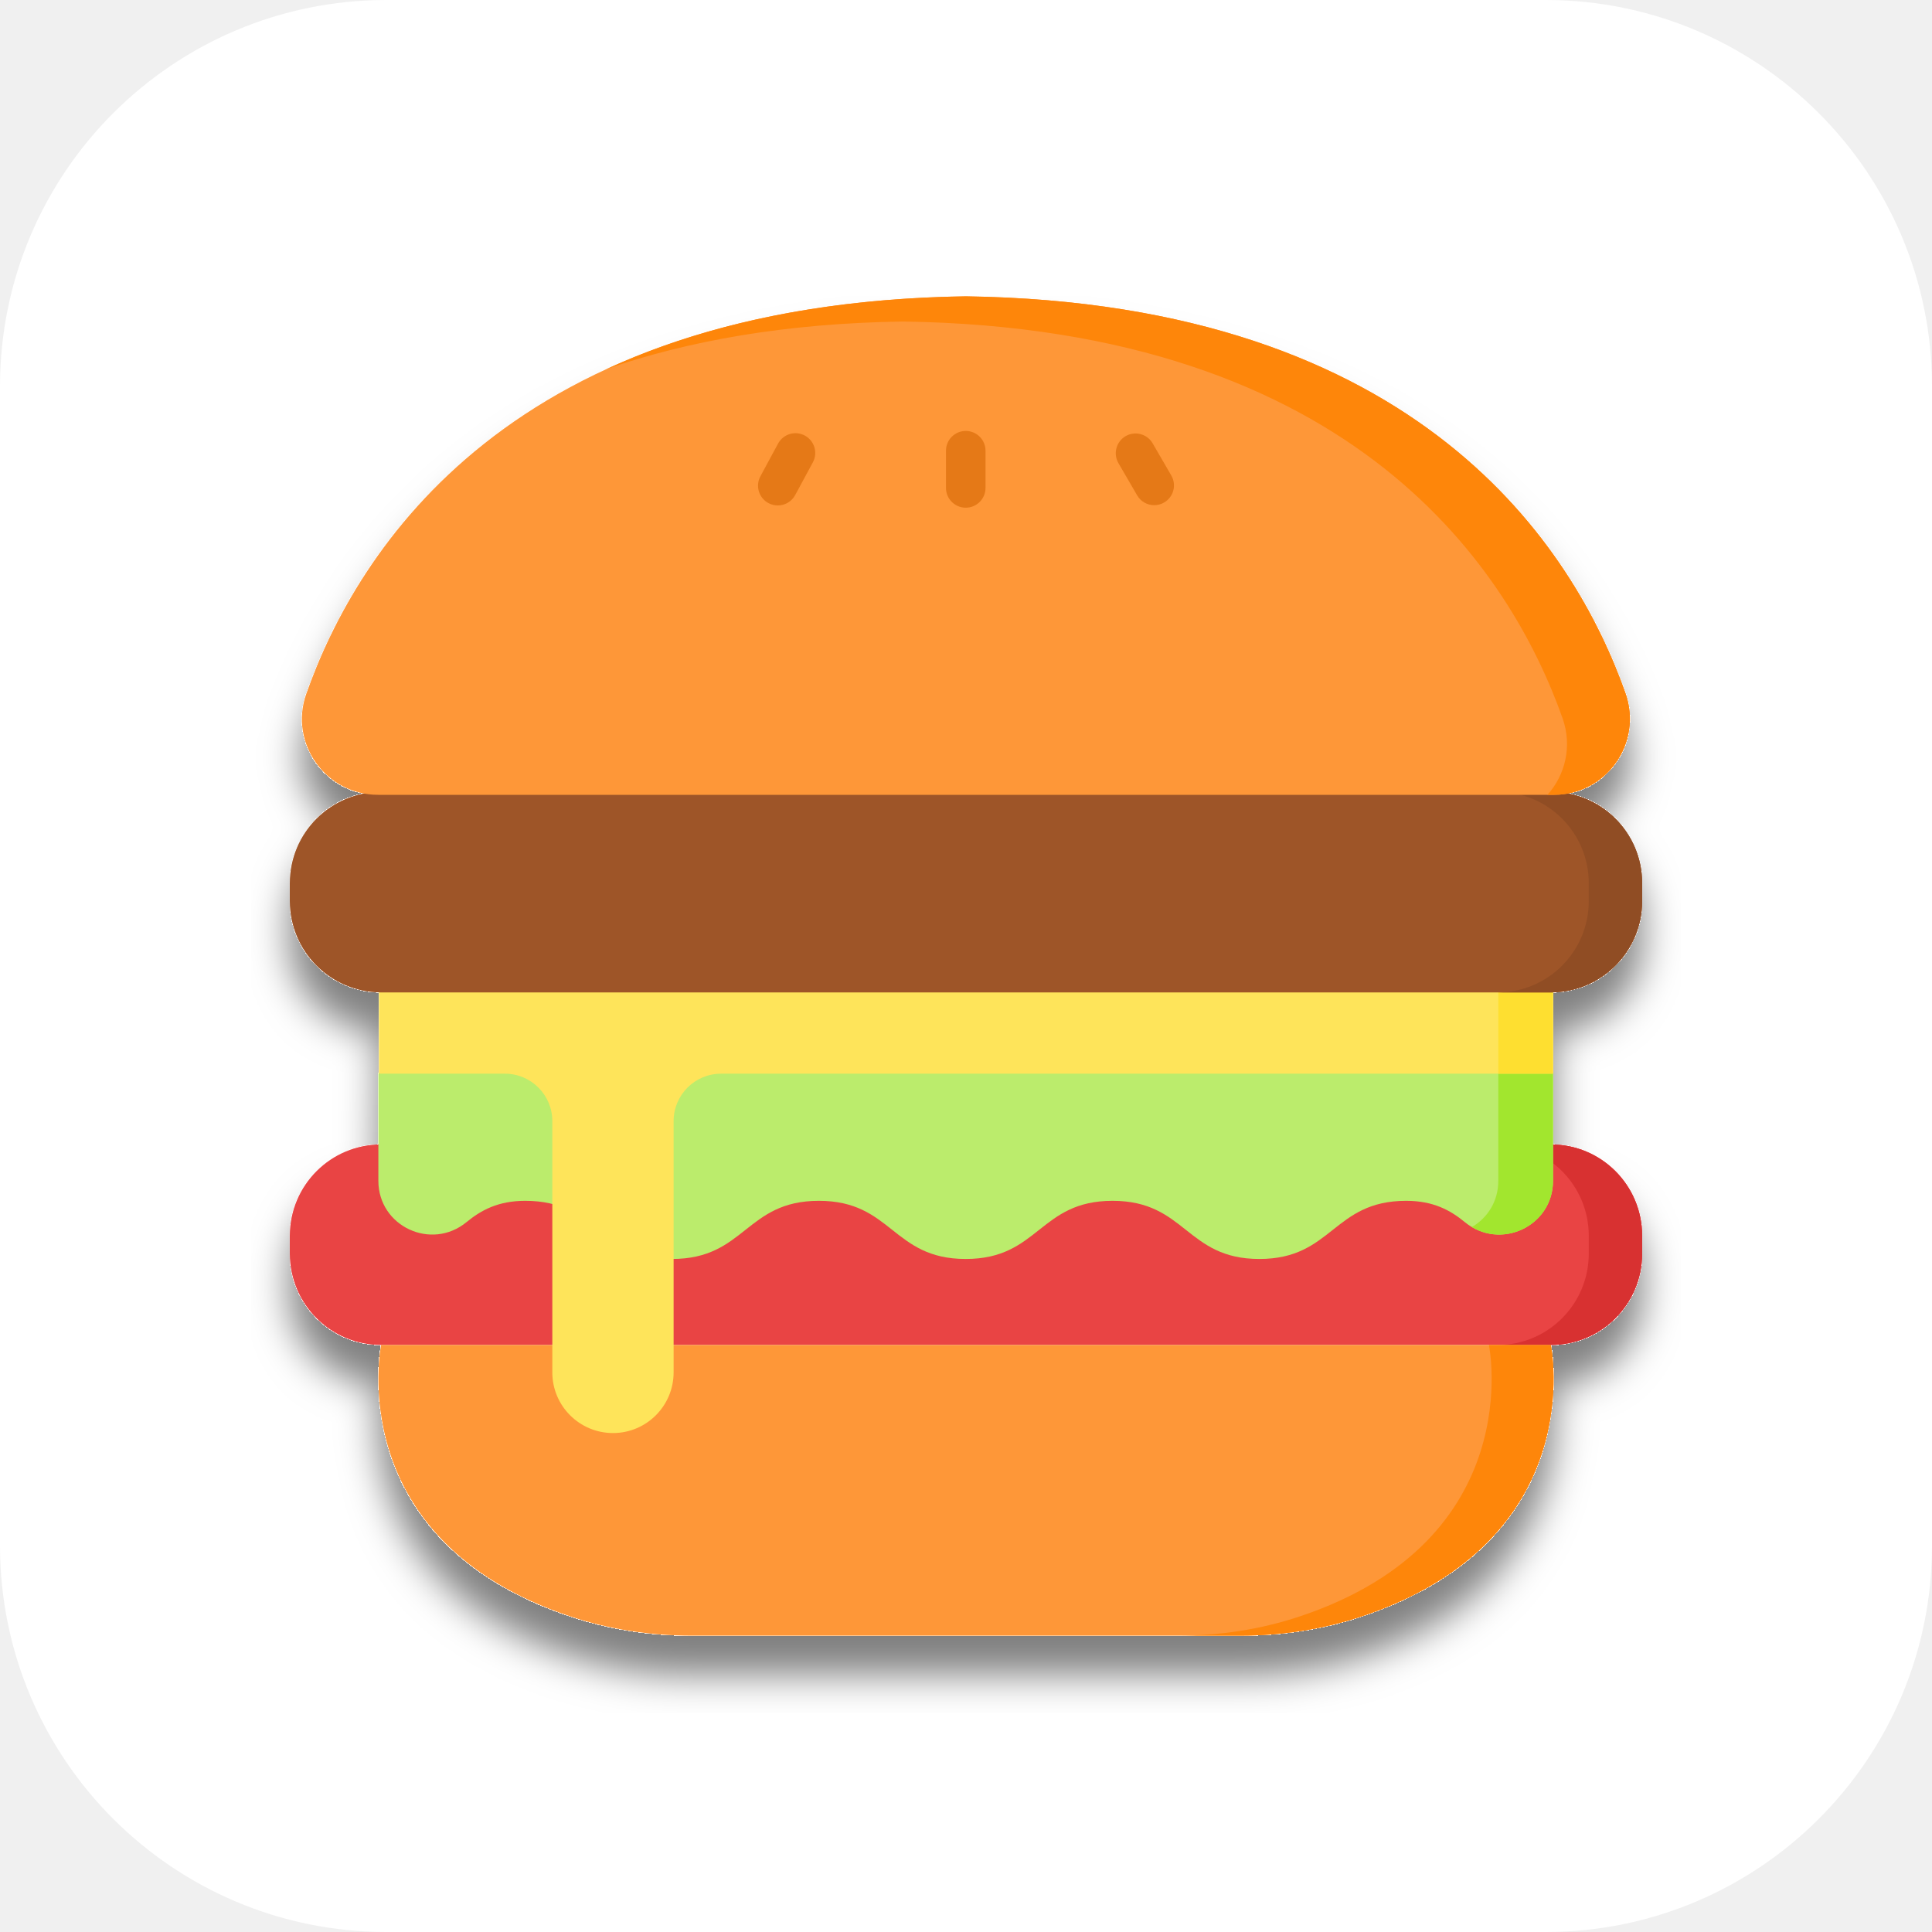
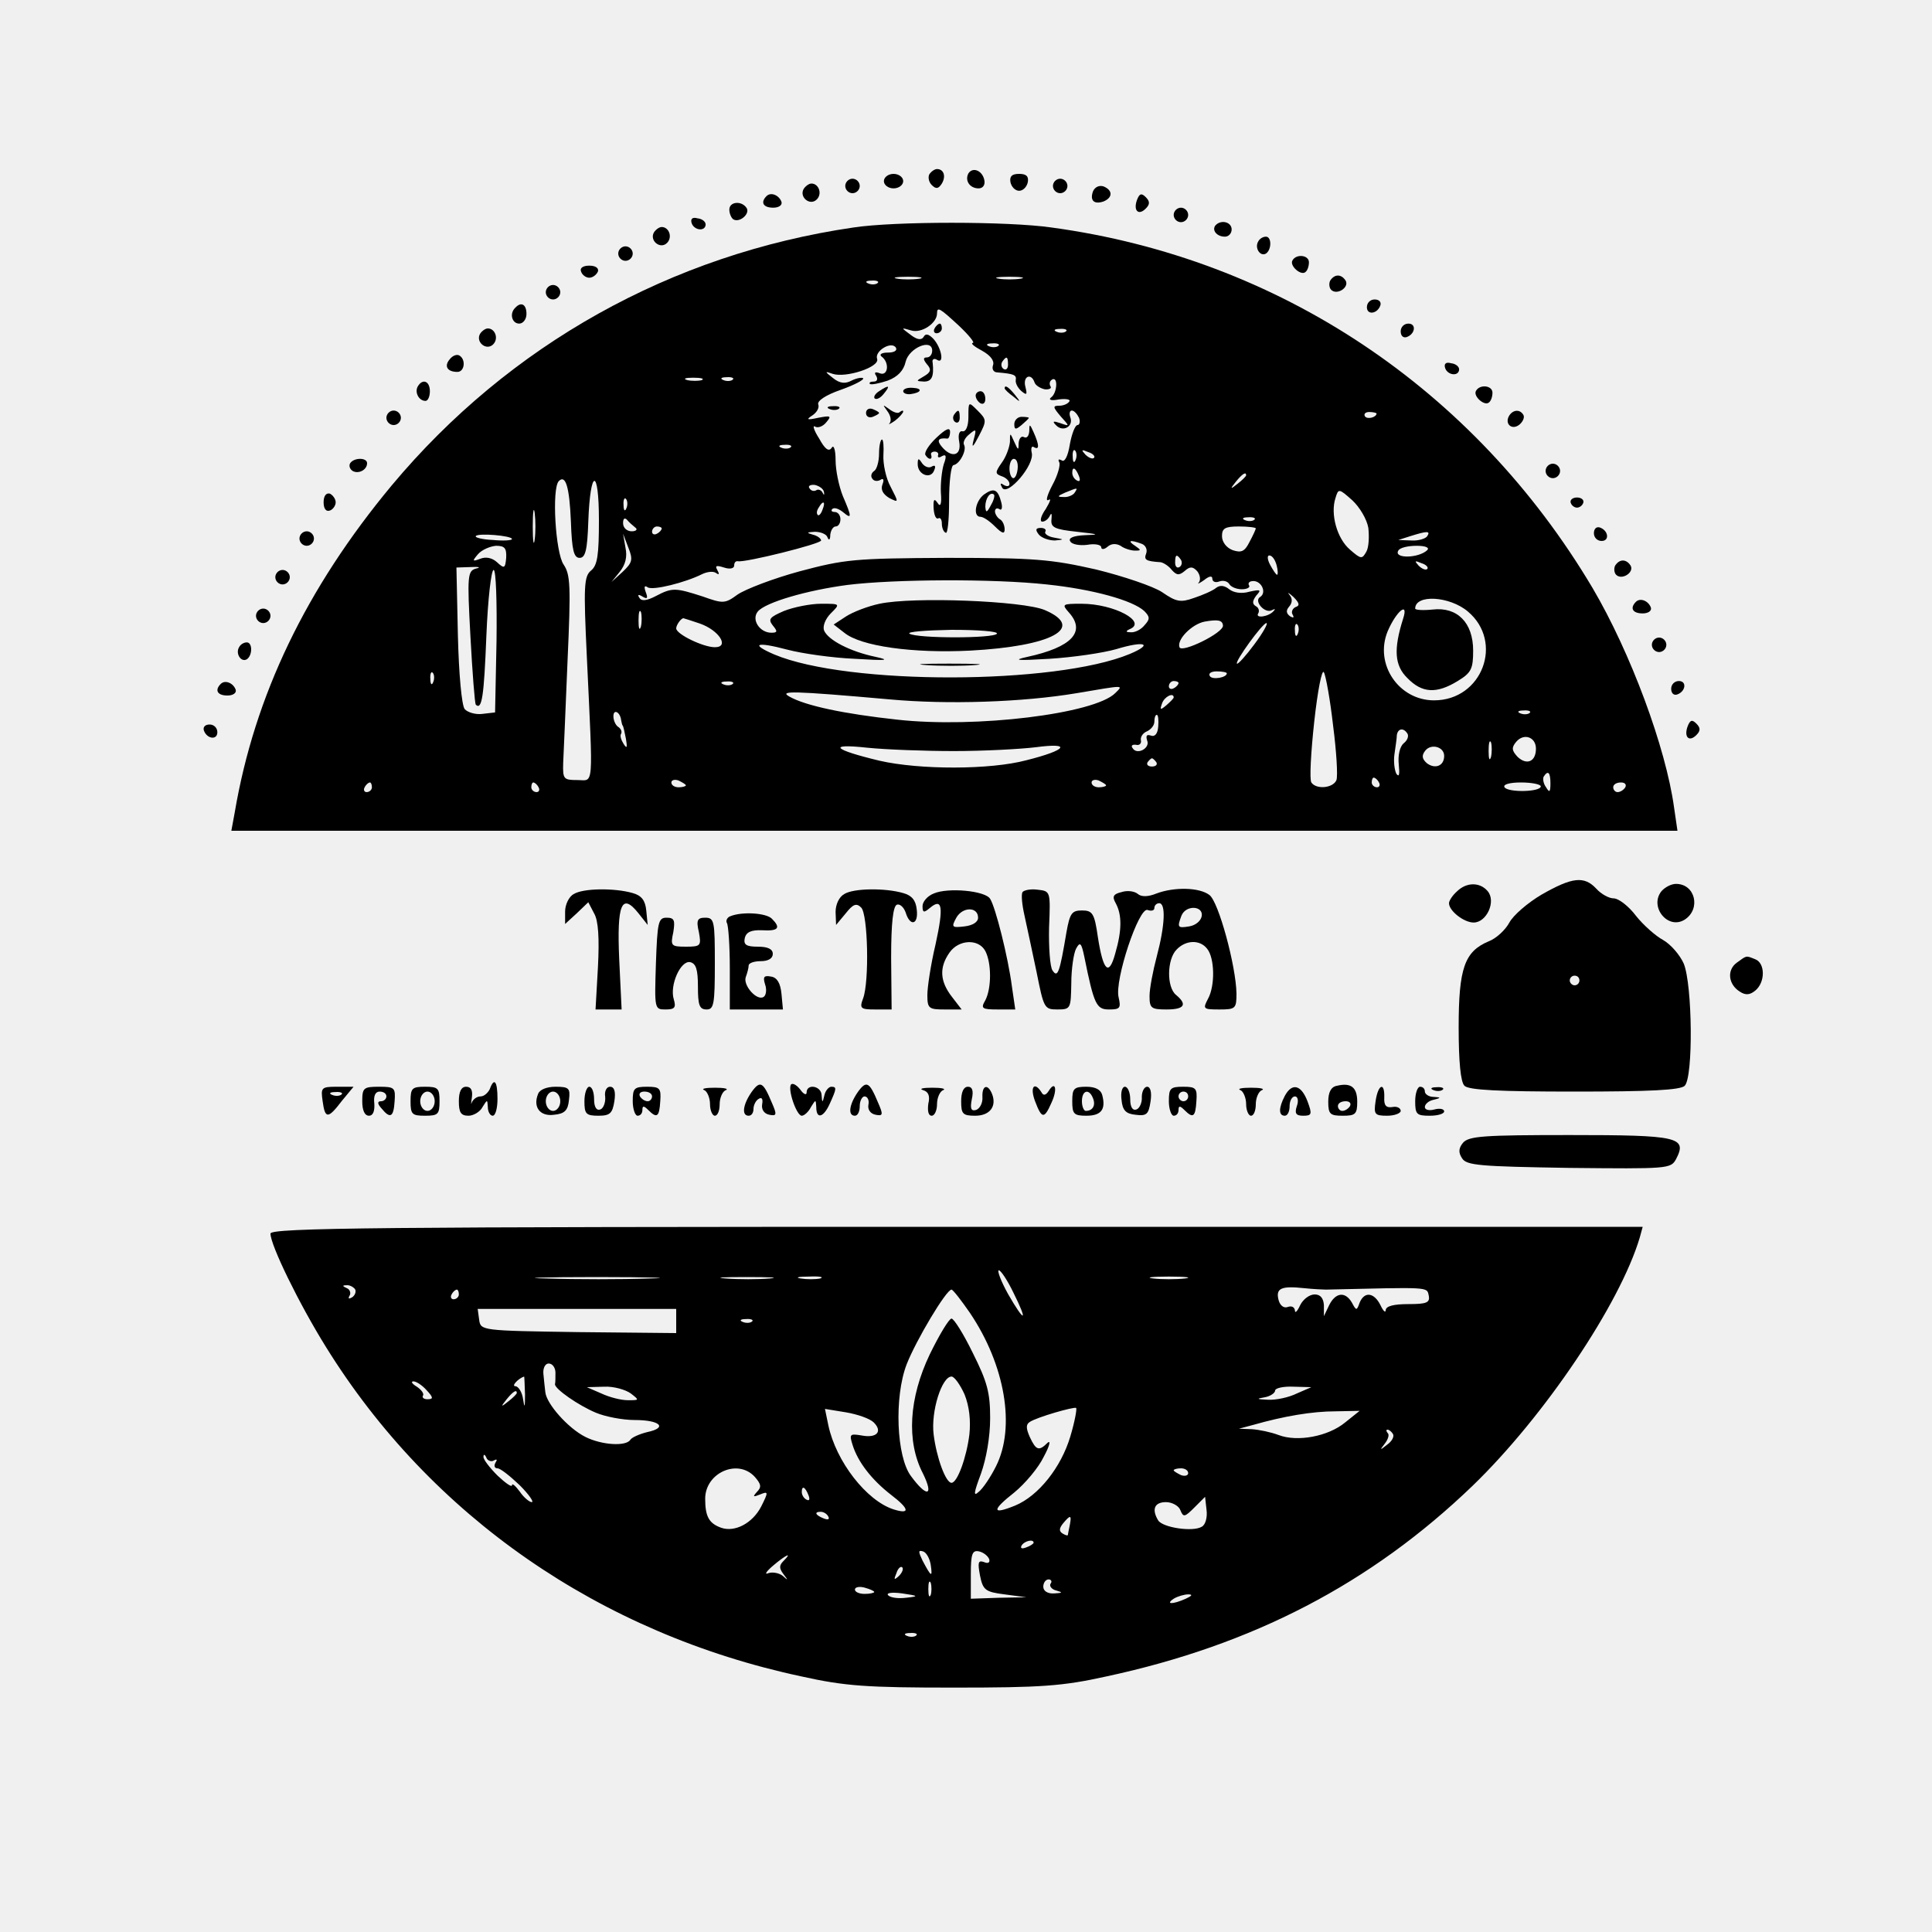
- <svg xmlns="http://www.w3.org/2000/svg" width="50" height="50" viewBox="0 0 50 50" fill="none">
-   <rect width="50" height="50" rx="10" fill="white" />
-   <g filter="url(#filter0_d_22_9)">
-     <path d="M40.137 34.808H9.863C8.558 34.808 7.5 33.751 7.5 32.445V31.98C7.5 30.675 8.558 29.617 9.863 29.617H40.137C41.442 29.617 42.5 30.675 42.5 31.98V32.445C42.5 33.751 41.442 34.808 40.137 34.808V34.808Z" fill="#E94444" />
-     <path d="M42.5 31.98V32.445C42.5 33.751 41.443 34.809 40.137 34.809H38.755C40.06 34.809 41.117 33.751 41.117 32.445V31.98C41.117 30.675 40.06 29.617 38.755 29.617H40.137C41.443 29.617 42.5 30.675 42.5 31.98Z" fill="#D83131" />
-     <path d="M40.137 34.808H25H9.863C9.863 34.808 8.819 39.85 14.76 41.833C15.778 42.173 16.84 42.331 17.906 42.331H25H32.094C33.16 42.331 34.222 42.173 35.24 41.833C41.181 39.85 40.137 34.808 40.137 34.808V34.808Z" fill="#FE9738" />
-     <path d="M35.24 41.833C34.222 42.173 33.16 42.331 32.094 42.331H30.491C31.556 42.331 32.619 42.173 33.637 41.833C39.577 39.85 38.533 34.809 38.533 34.809H40.137C40.137 34.809 41.181 39.85 35.24 41.833V41.833Z" fill="#FE860A" />
-     <path d="M40.192 30.559C40.192 31.738 38.822 32.378 37.91 31.629C37.536 31.321 37.093 31.077 36.392 31.077C34.492 31.077 34.492 32.582 32.592 32.582C30.692 32.582 30.692 31.077 28.792 31.077C26.892 31.077 26.892 32.582 24.992 32.582C23.092 32.582 23.092 31.077 21.192 31.077C19.292 31.077 19.292 32.582 17.392 32.582C15.492 32.582 15.492 31.077 13.592 31.077C12.891 31.077 12.449 31.321 12.074 31.628C11.163 32.378 9.792 31.738 9.792 30.558V27.766H40.192V30.559H40.192Z" fill="#BBEC6C" />
-     <path d="M40.193 27.767V30.559C40.193 31.663 38.992 32.293 38.092 31.756C38.49 31.524 38.776 31.098 38.776 30.559V27.767H40.193Z" fill="#A2E62E" />
-     <path d="M9.807 25.529V27.787H13.066C13.745 27.787 14.294 28.337 14.294 29.015V35.517C14.294 36.384 14.997 37.087 15.864 37.087C16.731 37.087 17.433 36.384 17.433 35.517V29.015C17.433 28.337 17.983 27.787 18.661 27.787H40.193V25.529H9.807Z" fill="#FEE45A" />
-     <path d="M38.776 25.529H40.193V27.787H38.776V25.529Z" fill="#FEDF30" />
-     <path d="M40.137 25.684H9.863C8.558 25.684 7.5 24.626 7.5 23.321V22.856C7.5 21.551 8.558 20.493 9.863 20.493H40.137C41.442 20.493 42.5 21.551 42.5 22.856V23.321C42.5 24.626 41.442 25.684 40.137 25.684V25.684Z" fill="#9E5528" />
-     <path d="M42.5 22.855V23.321C42.5 24.626 41.443 25.684 40.137 25.684H38.755C40.06 25.684 41.117 24.626 41.117 23.321V22.855C41.117 21.551 40.06 20.493 38.755 20.493H40.137C41.443 20.493 42.5 21.551 42.5 22.855V22.855Z" fill="#904D24" />
-     <path d="M25 7.669C13.198 7.84 9.233 14.242 7.924 17.962C7.476 19.236 8.432 20.57 9.783 20.57H25H40.217C41.578 20.57 42.522 19.223 42.068 17.939C40.751 14.216 36.778 7.84 25 7.669V7.669Z" fill="#FE9738" />
-     <path d="M40.217 20.57H40.048C40.507 20.059 40.695 19.315 40.44 18.591C39.123 14.868 35.15 8.491 23.372 8.321C20.325 8.365 17.799 8.824 15.708 9.546C18.079 8.457 21.115 7.725 25 7.669C36.778 7.84 40.751 14.216 42.068 17.939C42.522 19.223 41.578 20.57 40.217 20.57Z" fill="#FE860A" />
-     <path d="M20.128 13.081C20.047 13.081 19.963 13.061 19.886 13.02C19.638 12.885 19.545 12.575 19.679 12.327L20.137 11.479C20.272 11.231 20.582 11.138 20.83 11.273C21.078 11.407 21.171 11.717 21.037 11.965L20.579 12.813C20.486 12.984 20.31 13.081 20.128 13.081V13.081Z" fill="#E57917" />
-     <path d="M24.994 13.139C24.711 13.139 24.482 12.91 24.482 12.628V11.664C24.482 11.382 24.711 11.153 24.994 11.153C25.276 11.153 25.505 11.382 25.505 11.664V12.628C25.505 12.91 25.276 13.139 24.994 13.139Z" fill="#E57917" />
-     <path d="M29.871 13.074C29.695 13.074 29.523 12.983 29.429 12.819L28.945 11.986C28.804 11.742 28.887 11.429 29.131 11.287C29.375 11.146 29.688 11.229 29.83 11.473L30.313 12.306C30.455 12.55 30.372 12.863 30.127 13.005C30.047 13.052 29.959 13.074 29.871 13.074V13.074Z" fill="#E57917" />
+ <svg xmlns="http://www.w3.org/2000/svg" version="1.0" width="400pt" height="400pt" viewBox="0 0 400 400" preserveAspectRatio="xMidYMid meet">
+   <g transform="translate(0,400) scale(0.1,-0.1)" fill="#000000" stroke="none">
+     <path d="M1924 3639 c-3 -6 -1 -16 5 -22 9 -9 14 -8 21 3 9 15 4 30 -10 30 -5 0 -12 -5 -16 -11z" />
+     <path d="M2005 3641 c-8 -15 3 -31 21 -31 9 0 14 7 12 17 -4 20 -24 28 -33 14z" />
+     <path d="M1830 3625 c0 -8 9 -15 20 -15 11 0 20 7 20 15 0 8 -9 15 -20 15 -11 0 -20 -7 -20 -15z" />
+     <path d="M2092 3623 c2 -10 10 -18 18 -18 8 0 16 8 18 18 2 12 -3 17 -18 17 -15 0 -20 -5 -18 -17z" />
+     <path d="M1750 3615 c0 -8 7 -15 15 -15 8 0 15 7 15 15 0 8 -7 15 -15 15 -8 0 -15 -7 -15 -15z" />
+     <path d="M2180 3615 c0 -8 7 -15 15 -15 8 0 15 7 15 15 0 8 -7 15 -15 15 -8 0 -15 -7 -15 -15z" />
+     <path d="M1664 3609 c-10 -17 13 -36 27 -22 12 12 4 33 -11 33 -5 0 -12 -5 -16 -11z" />
+     <path d="M2263 3604 c-7 -19 2 -28 22 -21 19 8 19 23 0 31 -9 3 -18 -1 -22 -10z" />
+     <path d="M1587 3594 c-13 -13 -7 -24 14 -24 11 0 19 5 17 12 -5 14 -22 21 -31 12z" />
+     <path d="M2354 3586 c-8 -22 3 -33 18 -18 9 9 9 15 0 24 -9 9 -13 7 -18 -6z" />
+     <path d="M1510 3566 c0 -8 4 -17 8 -20 13 -8 35 11 28 23 -10 16 -36 14 -36 -3z" />
+     <path d="M2430 3555 c0 -8 7 -15 15 -15 8 0 15 7 15 15 0 8 -7 15 -15 15 -8 0 -15 -7 -15 -15z" />
+     <path d="M1432 3538 c5 -15 28 -18 29 -3 0 6 -7 12 -17 13 -10 3 -15 -1 -12 -10z" />
+     <path d="M1767 3529 c-377 -55 -713 -243 -956 -534 -177 -213 -284 -435 -325 -677 l-7 -38 1497 0 1497 0 -7 48 c-17 124 -90 321 -169 455 -245 412 -649 682 -1120 746 -90 13 -325 13 -410 0z m136 -106 c-13 -2 -33 -2 -45 0 -13 2 -3 4 22 4 25 0 35 -2 23 -4z m210 0 c-13 -2 -33 -2 -45 0 -13 2 -3 4 22 4 25 0 35 -2 23 -4z m-296 -9 c-3 -3 -12 -4 -19 -1 -8 3 -5 6 6 6 11 1 17 -2 13 -5z m169 -89 c20 -19 33 -35 28 -35 -5 -1 4 -8 19 -16 18 -10 26 -21 23 -30 -3 -8 1 -15 9 -15 34 -3 40 -5 38 -16 -1 -6 4 -16 12 -23 11 -9 12 -7 8 9 -6 22 12 30 19 9 2 -6 12 -12 21 -14 9 -1 15 2 12 6 -3 5 -2 11 3 14 13 8 11 -28 -2 -37 -6 -5 1 -7 16 -4 15 2 25 0 22 -4 -3 -5 -12 -9 -21 -9 -14 0 -13 -3 3 -22 19 -21 19 -21 -1 -14 -15 5 -17 4 -8 -5 14 -14 36 -2 29 17 -3 8 -1 14 3 14 5 0 11 -7 15 -15 3 -8 1 -15 -3 -15 -5 0 -12 -18 -16 -40 -4 -25 -11 -38 -17 -33 -6 3 -8 2 -5 -4 3 -5 -3 -27 -14 -47 -11 -21 -15 -35 -8 -31 6 4 3 -4 -6 -19 -10 -14 -13 -26 -7 -26 6 0 13 6 16 13 3 6 4 3 3 -8 -2 -17 6 -21 53 -26 45 -5 48 -6 17 -7 -25 -1 -36 -6 -31 -13 3 -6 19 -9 35 -7 16 3 29 0 29 -5 0 -5 6 -5 13 1 8 7 18 7 27 2 8 -6 22 -10 30 -10 13 0 13 1 0 10 -17 11 -10 13 14 4 8 -3 12 -12 9 -20 -5 -13 -1 -16 30 -18 6 -1 17 -8 23 -16 10 -11 15 -12 27 -2 11 10 17 9 26 -1 6 -8 7 -18 3 -23 -4 -4 1 -2 11 5 11 9 17 9 17 3 0 -6 6 -9 14 -6 8 3 17 1 21 -5 3 -6 15 -11 26 -11 11 0 18 4 15 8 -3 5 1 9 9 9 17 0 28 -24 14 -33 -14 -8 10 -36 25 -27 6 3 7 2 3 -2 -10 -12 -39 -16 -32 -5 3 5 1 12 -5 15 -8 5 -7 11 1 22 11 12 9 13 -14 8 -17 -5 -33 -2 -42 5 -10 8 -19 9 -27 3 -7 -6 -28 -15 -46 -21 -28 -10 -37 -8 -66 12 -18 12 -80 33 -137 47 -93 21 -126 24 -309 24 -192 -1 -211 -3 -305 -28 -55 -15 -112 -37 -128 -48 -26 -19 -30 -19 -72 -4 -56 18 -63 19 -97 1 -19 -10 -30 -11 -34 -4 -5 7 -2 8 6 3 10 -6 12 -4 7 9 -4 11 -3 15 4 10 11 -7 78 10 112 27 10 5 23 7 29 3 7 -5 8 -3 3 6 -5 9 -2 10 14 5 12 -4 21 -2 21 4 0 6 3 10 8 9 15 -3 172 36 172 43 0 4 -8 10 -17 12 -14 4 -13 5 4 6 12 0 24 -5 26 -11 3 -8 6 -6 6 5 1 9 6 17 11 17 6 0 10 7 10 15 0 8 -5 15 -12 15 -6 0 -8 3 -5 6 4 4 13 1 22 -6 19 -16 19 -11 0 33 -8 20 -15 53 -15 74 0 22 -4 33 -8 26 -6 -9 -14 -3 -26 19 -11 17 -14 28 -9 25 6 -4 17 0 24 9 11 13 9 14 -17 9 -23 -5 -26 -4 -12 5 9 6 15 16 12 23 -2 7 15 19 47 30 28 10 49 21 46 24 -3 2 -14 0 -24 -5 -13 -7 -24 -6 -38 5 -18 14 -18 15 -1 9 27 -9 98 14 92 31 -6 16 30 38 39 23 3 -6 -4 -10 -17 -10 -13 0 -18 -4 -13 -8 17 -12 14 -41 -3 -35 -10 4 -13 2 -8 -5 4 -7 2 -12 -5 -12 -7 0 -10 -2 -8 -5 3 -2 19 1 37 7 21 8 33 21 37 39 7 29 55 49 55 23 0 -8 -5 -14 -11 -14 -8 0 -8 -4 0 -14 10 -11 8 -17 -6 -25 -17 -10 -17 -10 0 -11 16 0 21 10 18 39 -2 7 3 10 9 6 16 -10 9 26 -8 44 -10 10 -16 11 -20 3 -5 -7 -14 -5 -27 5 -20 15 -20 15 1 9 22 -7 54 15 54 35 0 15 6 11 46 -26z m221 -11 c-3 -3 -12 -4 -19 -1 -8 3 -5 6 6 6 11 1 17 -2 13 -5z m-140 -30 c-3 -3 -12 -4 -19 -1 -8 3 -5 6 6 6 11 1 17 -2 13 -5z m20 -39 c0 -8 -4 -12 -9 -9 -5 3 -6 10 -3 15 9 13 12 11 12 -6z m-634 -32 c-7 -2 -21 -2 -30 0 -10 3 -4 5 12 5 17 0 24 -2 18 -5z m64 1 c-3 -3 -12 -4 -19 -1 -8 3 -5 6 6 6 11 1 17 -2 13 -5z m1333 -70 c0 -8 -19 -13 -24 -6 -3 5 1 9 9 9 8 0 15 -2 15 -3z m-1213 -70 c-3 -3 -12 -4 -19 -1 -8 3 -5 6 6 6 11 1 17 -2 13 -5z m590 -26 c-3 -8 -6 -5 -6 6 -1 11 2 17 5 13 3 -3 4 -12 1 -19z m38 4 c-3 -3 -11 0 -18 7 -9 10 -8 11 6 5 10 -3 15 -9 12 -12z m-31 -38 c3 -8 2 -12 -4 -9 -6 3 -10 10 -10 16 0 14 7 11 14 -7z m346 2 c0 -2 -8 -10 -17 -17 -16 -13 -17 -12 -4 4 13 16 21 21 21 13z m-1398 -96 c2 -59 6 -75 18 -75 12 0 16 16 18 75 4 111 22 113 22 3 0 -72 -3 -93 -16 -104 -15 -12 -16 -32 -9 -179 13 -279 15 -255 -20 -255 -28 0 -30 2 -29 35 1 19 5 114 9 211 7 156 6 179 -8 200 -17 24 -25 158 -10 173 14 14 22 -12 25 -84z m524 61 c1 -6 0 -7 -3 -1 -2 5 -9 8 -13 5 -5 -3 -11 -1 -14 4 -4 5 2 8 11 7 9 -2 18 -8 19 -15z m519 -1 c-3 -5 -14 -10 -23 -9 -14 0 -13 2 3 9 27 11 27 11 20 0z m608 -73 c2 -18 1 -40 -4 -49 -9 -16 -11 -16 -34 4 -27 23 -41 74 -30 107 6 20 7 20 35 -5 15 -14 30 -39 33 -57z m-1536 41 c-3 -8 -6 -5 -6 6 -1 11 2 17 5 13 3 -3 4 -12 1 -19z m-190 -65 c-2 -16 -4 -3 -4 27 0 30 2 43 4 28 2 -16 2 -40 0 -55z m596 62 c-3 -9 -8 -14 -10 -11 -3 3 -2 9 2 15 9 16 15 13 8 -4z m-388 -37 c6 -4 2 -8 -7 -8 -10 0 -18 7 -18 17 0 9 3 12 8 7 4 -5 12 -12 17 -16z m1282 16 c-3 -3 -12 -4 -19 -1 -8 3 -5 6 6 6 11 1 17 -2 13 -5z m-1227 -18 c0 -3 -4 -8 -10 -11 -5 -3 -10 -1 -10 4 0 6 5 11 10 11 6 0 10 -2 10 -4z m1230 0 c0 -2 -6 -15 -13 -28 -10 -20 -17 -23 -35 -17 -13 5 -22 17 -22 29 0 16 6 20 35 20 19 0 35 -2 35 -4z m-1540 -22 c0 -3 -18 -4 -39 -2 -22 1 -38 5 -36 8 4 7 75 1 75 -6z m1895 6 c-3 -5 -18 -10 -33 -9 l-27 1 25 8 c35 11 42 11 35 0z m-1666 -74 l-23 -21 17 21 c12 15 16 31 12 50 l-5 29 11 -29 c10 -25 8 -31 -12 -50z m-241 29 c-2 -22 -4 -23 -19 -9 -10 9 -23 12 -35 7 -16 -6 -17 -5 -4 10 8 9 25 16 37 17 18 0 22 -5 21 -25z m1907 16 c-18 -17 -70 -18 -60 -1 3 6 20 10 38 10 19 0 27 -4 22 -9z m-510 -20 c3 -5 2 -12 -3 -15 -5 -3 -9 1 -9 9 0 17 3 19 12 6z m198 -11 c3 -11 3 -20 1 -20 -2 0 -8 9 -14 20 -6 11 -7 20 -2 20 6 0 12 -9 15 -20z m312 -8 c-3 -3 -11 0 -18 7 -9 10 -8 11 6 5 10 -3 15 -9 12 -12z m-1969 1 c-18 -5 -19 -13 -12 -141 4 -75 9 -138 11 -141 13 -12 17 18 22 143 3 75 10 136 15 136 5 0 7 -66 6 -147 l-3 -148 -26 -3 c-14 -2 -31 3 -37 10 -6 8 -12 70 -14 153 l-3 140 30 1 c17 1 21 -1 11 -3z m1181 -33 c96 -10 178 -33 202 -55 12 -12 12 -17 1 -29 -7 -9 -20 -16 -29 -15 -10 0 -11 2 -3 6 39 15 -31 53 -99 53 -40 0 -41 -1 -26 -18 36 -40 6 -72 -86 -92 -32 -7 -21 -8 45 -4 49 3 111 12 139 20 59 18 78 11 28 -10 -154 -64 -584 -65 -736 -1 -51 22 -37 27 27 10 30 -8 93 -17 140 -19 65 -4 75 -3 43 4 -53 11 -99 35 -107 55 -3 9 3 24 14 35 20 20 20 20 -20 20 -22 0 -57 -7 -77 -15 -30 -13 -33 -17 -23 -30 10 -12 10 -15 -3 -15 -24 0 -42 27 -28 44 16 19 102 44 186 55 97 12 302 13 412 1z m515 -47 c-6 -3 -9 -10 -6 -15 4 -7 2 -8 -5 -4 -8 6 -9 12 -2 20 7 8 7 17 1 24 -6 7 -2 5 8 -4 12 -12 14 -18 4 -21z m357 -9 c75 -63 30 -184 -70 -184 -73 0 -124 75 -96 143 18 42 44 63 32 26 -20 -63 -18 -97 9 -123 30 -31 60 -33 104 -6 28 17 32 25 32 63 0 58 -33 91 -84 85 -20 -2 -36 -1 -36 2 0 30 71 26 109 -6z m-1712 -31 c-3 -10 -5 -4 -5 12 0 17 2 24 5 18 2 -7 2 -21 0 -30z m122 6 c40 -14 62 -49 31 -49 -24 0 -80 27 -80 39 0 7 10 21 15 21 1 0 16 -5 34 -11z m1083 -4 c2 -15 -86 -58 -90 -45 -6 16 26 48 52 53 28 5 37 3 38 -8z m65 -39 c-17 -23 -34 -42 -36 -40 -5 4 53 84 61 84 4 0 -7 -20 -25 -44z m90 22 c-3 -8 -6 -5 -6 6 -1 11 2 17 5 13 3 -3 4 -12 1 -19z m73 -190 c7 -54 10 -104 7 -113 -7 -17 -42 -20 -52 -5 -4 6 -1 62 6 126 7 64 16 110 20 102 4 -7 13 -57 19 -110z m-1863 90 c-3 -8 -6 -5 -6 6 -1 11 2 17 5 13 3 -3 4 -12 1 -19z m1643 18 c0 -9 -30 -14 -35 -6 -4 6 3 10 14 10 12 0 21 -2 21 -4z m-1023 -22 c-3 -3 -12 -4 -19 -1 -8 3 -5 6 6 6 11 1 17 -2 13 -5z m923 2 c0 -3 -4 -8 -10 -11 -5 -3 -10 -1 -10 4 0 6 5 11 10 11 6 0 10 -2 10 -4z m-131 -21 c-43 -43 -289 -73 -451 -55 -111 12 -191 29 -224 48 -21 12 5 12 208 -6 120 -11 275 -6 388 13 100 17 96 17 79 0z m121 -9 c0 -2 -7 -9 -15 -16 -13 -11 -14 -10 -9 4 5 14 24 23 24 12z m-1144 -47 c1 -5 2 -10 3 -11 2 -2 4 -14 7 -28 3 -18 2 -21 -5 -10 -5 8 -8 17 -5 21 2 4 0 10 -6 14 -5 3 -10 13 -10 22 0 16 14 9 16 -8z m1881 15 c-3 -3 -12 -4 -19 -1 -8 3 -5 6 6 6 11 1 17 -2 13 -5z m-769 -28 c-1 -15 -7 -22 -15 -19 -9 3 -11 0 -8 -10 7 -16 -21 -31 -30 -16 -4 5 -1 8 7 7 7 -2 12 3 10 10 -1 7 5 15 13 18 8 4 15 12 15 20 0 8 2 14 5 14 3 0 4 -11 3 -24z m516 -15 c3 -5 0 -14 -8 -20 -8 -7 -12 -25 -10 -44 2 -20 1 -27 -5 -19 -4 8 -6 26 -4 40 2 15 5 33 5 40 2 14 14 16 22 3z m266 -31 c0 -27 -19 -35 -38 -17 -12 13 -13 19 -3 31 16 19 41 10 41 -14z m-93 -17 c-3 -10 -5 -4 -5 12 0 17 2 24 5 18 2 -7 2 -21 0 -30z m-1112 12 c61 0 137 4 170 8 75 10 64 -6 -20 -27 -75 -20 -221 -20 -304 -1 -96 23 -109 36 -26 27 39 -4 120 -7 180 -7z m1015 -10 c0 -21 -19 -28 -36 -15 -10 9 -11 16 -3 26 12 15 39 8 39 -11z m-596 -13 c3 -5 -1 -9 -9 -9 -8 0 -12 4 -9 9 3 4 7 8 9 8 2 0 6 -4 9 -8z m816 -44 c0 -18 -2 -20 -9 -8 -6 8 -7 18 -5 22 9 14 14 9 14 -14z m-1790 -4 c0 -2 -7 -4 -15 -4 -8 0 -15 4 -15 10 0 5 7 7 15 4 8 -4 15 -8 15 -10z m870 0 c0 -2 -7 -4 -15 -4 -8 0 -15 4 -15 10 0 5 7 7 15 4 8 -4 15 -8 15 -10z m565 6 c3 -5 1 -10 -4 -10 -6 0 -11 5 -11 10 0 6 2 10 4 10 3 0 8 -4 11 -10z m-2085 -10 c0 -5 -5 -10 -11 -10 -5 0 -7 5 -4 10 3 6 8 10 11 10 2 0 4 -4 4 -10z m345 0 c3 -5 1 -10 -4 -10 -6 0 -11 5 -11 10 0 6 2 10 4 10 3 0 8 -4 11 -10z m2075 2 c0 -12 -68 -13 -75 -2 -4 6 11 10 34 10 23 0 41 -4 41 -8z m175 -2 c-3 -5 -10 -10 -16 -10 -5 0 -9 5 -9 10 0 6 7 10 16 10 8 0 12 -4 9 -10z" />
+     <path d="M1935 3320 c-3 -5 -1 -10 4 -10 6 0 11 5 11 10 0 6 -2 10 -4 10 -3 0 -8 -4 -11 -10z" />
+     <path d="M1820 3190 c-8 -5 -12 -12 -9 -15 4 -3 12 1 19 10 14 17 11 19 -10 5z" />
+     <path d="M1870 3190 c0 -4 7 -7 15 -6 23 3 26 12 5 13 -11 1 -20 -2 -20 -7z" />
+     <path d="M2080 3196 c0 -2 8 -10 18 -17 15 -13 16 -12 3 4 -13 16 -21 21 -21 13z" />
+     <path d="M2020 3181 c0 -6 5 -13 10 -16 6 -3 10 1 10 9 0 9 -4 16 -10 16 -5 0 -10 -4 -10 -9z" />
+     <path d="M2005 3137 c0 -19 -5 -31 -12 -30 -7 2 -10 -7 -7 -22 5 -29 -16 -34 -36 -10 -11 13 -8 19 11 17 3 -1 6 6 6 14 0 10 -9 6 -28 -12 -16 -15 -26 -31 -23 -36 6 -10 15 -11 12 0 -2 4 2 7 7 7 6 0 9 -4 7 -8 -1 -5 3 -5 9 -1 8 4 9 -1 3 -17 -4 -13 -7 -40 -6 -59 2 -24 -1 -31 -7 -21 -7 10 -9 7 -8 -12 1 -14 5 -23 10 -20 4 2 7 -3 7 -11 0 -8 3 -17 8 -19 4 -3 7 27 7 66 0 40 4 73 9 74 13 2 28 31 22 42 -3 5 2 15 11 22 14 12 15 11 9 -11 -5 -19 -2 -17 11 8 16 31 16 33 -3 52 -19 19 -19 19 -19 -13z" />
+     <path d="M1718 3153 c7 -3 16 -2 19 1 4 3 -2 6 -13 5 -11 0 -14 -3 -6 -6z" />
+     <path d="M1793 3145 c0 -7 6 -11 14 -8 7 3 13 6 13 8 0 2 -6 5 -13 8 -8 3 -14 -1 -14 -8z" />
+     <path d="M1837 3149 c7 -9 9 -20 5 -25 -4 -4 1 -2 11 5 9 7 17 16 17 19 0 3 -3 2 -7 -1 -3 -4 -13 -1 -22 6 -14 10 -14 10 -4 -4z" />
+     <path d="M1975 3141 c-3 -5 -2 -12 3 -15 5 -3 9 1 9 9 0 17 -3 19 -12 6z" />
+     <path d="M2100 3122 c0 -12 3 -12 15 -2 8 7 15 13 15 15 0 1 -7 2 -15 2 -8 0 -15 -7 -15 -15z" />
+     <path d="M2131 3107 c-1 -10 -5 -15 -11 -12 -5 3 -10 -2 -11 -12 0 -16 -1 -16 -9 2 -9 20 -9 20 -9 0 -1 -11 -8 -31 -17 -43 -14 -20 -14 -23 0 -28 9 -3 16 -10 16 -16 0 -5 -5 -6 -12 -2 -7 5 -8 3 -3 -6 11 -18 68 48 61 73 -2 9 0 15 5 11 11 -6 11 4 -1 31 -8 18 -9 18 -9 2z m-24 -77 c-1 -11 -5 -20 -9 -20 -4 0 -8 9 -8 20 0 11 4 20 9 20 6 0 9 -9 8 -20z" />
+     <path d="M1820 3061 c0 -17 -5 -33 -10 -36 -6 -4 -8 -11 -4 -16 3 -5 10 -6 16 -3 7 5 9 1 5 -9 -4 -11 1 -20 14 -28 20 -10 20 -10 3 23 -10 18 -16 48 -15 66 1 17 0 32 -3 32 -3 0 -6 -13 -6 -29z" />
+     <path d="M1900 3039 c0 -22 27 -32 34 -13 4 9 2 12 -5 8 -6 -4 -15 0 -20 7 -7 11 -9 11 -9 -2z" />
+     <path d="M2037 2976 c-18 -14 -23 -46 -7 -46 6 0 19 -9 30 -20 15 -15 20 -16 20 -6 0 8 -4 18 -10 21 -5 3 -10 11 -10 16 0 6 4 8 9 5 5 -4 7 3 4 14 -7 27 -15 31 -36 16z m14 -23 c-8 -15 -10 -15 -11 -2 0 17 10 32 18 25 2 -3 -1 -13 -7 -23z" />
+     <path d="M2151 2893 c6 -7 21 -12 33 -12 20 2 20 2 -2 6 -12 2 -20 8 -18 12 3 4 -1 8 -9 8 -11 0 -12 -4 -4 -14z" />
+     <path d="M1821 2750 c-24 -5 -55 -17 -69 -26 l-26 -17 22 -17 c34 -28 142 -43 261 -37 168 9 240 47 154 84 -45 19 -272 28 -342 13z m243 -62 c-6 -10 -165 -10 -181 0 -6 4 33 7 87 8 54 0 97 -3 94 -8z" />
+     <path d="M1918 2623 c29 -2 74 -2 100 0 26 2 2 3 -53 3 -55 0 -76 -1 -47 -3z" />
+     <path d="M2517 3534 c-9 -10 2 -24 19 -24 8 0 14 7 14 15 0 15 -21 21 -33 9z" />
+     <path d="M1354 3519 c-10 -17 13 -36 27 -22 12 12 4 33 -11 33 -5 0 -12 -5 -16 -11z" />
+     <path d="M2605 3500 c-8 -13 4 -32 16 -25 12 8 12 35 0 35 -6 0 -13 -4 -16 -10z" />
+     <path d="M1280 3475 c0 -8 7 -15 15 -15 8 0 15 7 15 15 0 8 -7 15 -15 15 -8 0 -15 -7 -15 -15z" />
+     <path d="M2676 3461 c-7 -11 18 -33 27 -24 4 3 7 12 7 20 0 15 -26 18 -34 4z" />
+     <path d="M1203 3438 c2 -7 10 -13 17 -13 7 0 15 6 18 13 2 7 -5 12 -18 12 -13 0 -20 -5 -17 -12z" />
+     <path d="M2754 3419 c-3 -6 -2 -15 2 -19 12 -12 38 5 30 19 -9 14 -23 14 -32 0z" />
+     <path d="M1130 3395 c0 -8 7 -15 15 -15 8 0 15 7 15 15 0 8 -7 15 -15 15 -8 0 -15 -7 -15 -15z" />
+     <path d="M2830 3364 c0 -17 22 -14 28 4 2 7 -3 12 -12 12 -9 0 -16 -7 -16 -16z" />
+     <path d="M1067 3363 c-13 -12 -7 -33 8 -33 8 0 15 9 15 20 0 20 -11 26 -23 13z" />
+     <path d="M2900 3314 c0 -9 5 -14 12 -12 18 6 21 28 4 28 -9 0 -16 -7 -16 -16z" />
+     <path d="M994 3309 c-10 -17 13 -36 27 -22 12 12 4 33 -11 33 -5 0 -12 -5 -16 -11z" />
+     <path d="M931 3256 c-12 -14 -5 -26 16 -26 15 0 18 26 4 34 -5 3 -14 0 -20 -8z" />
+     <path d="M2992 3238 c5 -15 28 -18 29 -3 0 6 -7 12 -17 13 -10 3 -15 -1 -12 -10z" />
+     <path d="M865 3200 c-7 -12 2 -30 16 -30 5 0 9 9 9 20 0 21 -15 27 -25 10z" />
+     <path d="M3056 3191 c-7 -11 18 -33 27 -24 4 3 7 12 7 20 0 15 -26 18 -34 4z" />
+     <path d="M800 3135 c0 -8 7 -15 15 -15 8 0 15 7 15 15 0 8 -7 15 -15 15 -8 0 -15 -7 -15 -15z" />
+     <path d="M3125 3140 c-11 -17 5 -32 21 -19 7 6 11 15 8 20 -7 12 -21 11 -29 -1z" />
+     <path d="M725 3041 c-3 -5 -1 -12 5 -16 12 -7 30 2 30 16 0 12 -27 12 -35 0z" />
+     <path d="M3200 3025 c0 -8 7 -15 15 -15 8 0 15 7 15 15 0 8 -7 15 -15 15 -8 0 -15 -7 -15 -15z" />
+     <path d="M670 2960 c0 -13 5 -20 13 -17 6 2 12 10 12 17 0 7 -6 15 -12 18 -8 2 -13 -5 -13 -18z" />
+     <path d="M3252 2959 c2 -6 8 -10 13 -10 5 0 11 4 13 10 2 6 -4 11 -13 11 -9 0 -15 -5 -13 -11z" />
+     <path d="M3300 2896 c0 -9 7 -16 16 -16 17 0 14 22 -4 28 -7 2 -12 -3 -12 -12z" />
+     <path d="M620 2885 c0 -8 7 -15 15 -15 8 0 15 7 15 15 0 8 -7 15 -15 15 -8 0 -15 -7 -15 -15z" />
+     <path d="M3344 2829 c-3 -6 -2 -15 2 -19 12 -12 38 5 30 19 -9 14 -23 14 -32 0z" />
+     <path d="M570 2805 c0 -8 7 -15 15 -15 8 0 15 7 15 15 0 8 -7 15 -15 15 -8 0 -15 -7 -15 -15z" />
+     <path d="M3387 2754 c-13 -13 -7 -24 14 -24 11 0 19 5 17 12 -5 14 -22 21 -31 12z" />
+     <path d="M530 2725 c0 -8 7 -15 15 -15 8 0 15 7 15 15 0 8 -7 15 -15 15 -8 0 -15 -7 -15 -15z" />
+     <path d="M3420 2665 c0 -8 7 -15 15 -15 8 0 15 7 15 15 0 8 -7 15 -15 15 -8 0 -15 -7 -15 -15z" />
+     <path d="M495 2660 c-8 -13 4 -32 16 -25 12 8 12 35 0 35 -6 0 -13 -4 -16 -10z" />
+     <path d="M457 2584 c-13 -13 -7 -24 14 -24 11 0 19 5 17 12 -5 14 -22 21 -31 12z" />
+     <path d="M3460 2574 c0 -9 5 -14 12 -12 18 6 21 28 4 28 -9 0 -16 -7 -16 -16z" />
+     <path d="M3494 2496 c-8 -22 3 -33 18 -18 9 9 9 15 0 24 -9 9 -13 7 -18 -6z" />
+     <path d="M422 2488 c6 -18 28 -21 28 -4 0 9 -7 16 -16 16 -9 0 -14 -5 -12 -12z" />
+     <path d="M3192 2148 c-29 -17 -59 -43 -67 -58 -8 -15 -27 -33 -43 -39 -50 -21 -62 -56 -62 -178 0 -71 4 -113 12 -121 9 -9 73 -12 228 -12 155 0 219 3 228 12 18 18 16 209 -2 253 -8 18 -27 40 -43 49 -15 8 -41 31 -56 50 -15 20 -36 36 -46 36 -10 0 -26 9 -36 20 -25 27 -50 24 -113 -12z m78 -178 c0 -5 -4 -10 -10 -10 -5 0 -10 5 -10 10 0 6 5 10 10 10 6 0 10 -4 10 -10z" />
+     <path d="M3016 2154 c-9 -8 -16 -19 -16 -24 0 -16 31 -40 51 -40 27 0 47 44 29 65 -16 19 -44 19 -64 -1z" />
+     <path d="M3440 2155 c-26 -32 13 -81 48 -59 34 22 22 74 -18 74 -10 0 -23 -7 -30 -15z" />
+     <path d="M1188 2149 c-10 -5 -18 -22 -18 -36 l0 -26 24 22 24 23 12 -23 c9 -15 11 -52 8 -111 l-5 -88 27 0 27 0 -5 104 c-5 114 5 139 40 95 l19 -24 -3 30 c-2 21 -10 31 -28 36 -38 11 -103 10 -122 -2z" />
+     <path d="M1748 2149 c-11 -6 -18 -22 -18 -37 l1 -27 20 24 c15 19 22 22 32 12 14 -14 17 -153 4 -188 -8 -21 -5 -23 25 -23 l34 0 -1 107 c0 72 4 107 12 110 6 2 14 -5 18 -16 9 -30 27 -26 23 6 -2 19 -10 29 -28 34 -38 11 -103 10 -122 -2z" />
+     <path d="M1933 2150 c-13 -5 -23 -17 -23 -26 0 -14 3 -14 15 -4 26 22 29 3 12 -75 -10 -42 -17 -89 -17 -105 0 -28 3 -30 36 -30 l35 0 -20 26 c-25 32 -27 61 -5 92 19 27 60 29 74 3 13 -25 13 -77 0 -102 -10 -17 -7 -19 26 -19 l36 0 -7 48 c-8 61 -34 164 -45 181 -10 17 -88 24 -117 11z m92 -50 c0 -9 -11 -16 -28 -18 -26 -3 -28 -2 -17 18 13 23 45 23 45 0z" />
+     <path d="M2117 2153 c-3 -5 -1 -26 4 -48 5 -22 16 -75 25 -117 15 -75 16 -78 43 -78 28 0 28 2 29 54 0 30 5 63 10 72 8 15 11 12 17 -17 20 -99 25 -109 51 -109 23 0 25 3 20 25 -9 35 42 188 60 181 8 -3 14 -1 14 4 0 6 5 10 10 10 14 0 12 -46 -5 -110 -8 -30 -15 -67 -15 -82 0 -25 3 -28 35 -28 37 0 44 10 20 30 -20 16 -19 74 1 94 19 20 48 21 63 2 16 -19 17 -77 2 -104 -11 -21 -10 -22 24 -22 33 0 35 2 35 33 -1 57 -37 190 -56 204 -21 16 -73 17 -110 3 -17 -7 -31 -7 -38 -1 -7 6 -22 8 -34 4 -17 -4 -20 -9 -12 -23 13 -24 13 -56 -1 -104 -13 -48 -25 -37 -36 34 -7 49 -11 55 -33 55 -21 0 -25 -6 -32 -45 -14 -83 -18 -96 -29 -79 -5 7 -8 48 -7 89 3 75 3 75 -24 78 -14 2 -28 -1 -31 -5z m371 -50 c-2 -10 -13 -19 -26 -21 -24 -4 -25 -2 -16 22 9 23 46 21 42 -1z" />
+     <path d="M1512 2103 c-6 -2 -10 -9 -7 -14 3 -5 6 -47 6 -94 l0 -85 55 0 55 0 -3 32 c-2 22 -9 34 -21 36 -15 3 -18 0 -13 -16 4 -11 2 -23 -3 -26 -14 -9 -43 24 -37 41 3 8 6 19 6 24 0 5 11 9 25 9 16 0 25 6 25 15 0 10 -10 15 -31 15 -24 0 -30 4 -27 18 3 12 13 17 36 16 34 -2 39 5 20 24 -12 12 -62 15 -86 5z" />
+     <path d="M1358 2005 c-3 -94 -3 -95 20 -95 19 0 22 4 17 21 -9 29 14 81 34 77 12 -3 16 -15 16 -51 0 -38 3 -47 18 -47 15 0 17 11 17 95 0 88 -1 95 -20 95 -16 0 -19 -5 -13 -30 5 -28 4 -30 -27 -30 -31 0 -32 2 -26 30 4 25 2 30 -14 30 -17 0 -19 -9 -22 -95z" />
+     <path d="M3596 2007 c-21 -15 -18 -45 6 -60 12 -8 21 -7 32 2 21 17 21 57 0 65 -20 8 -17 8 -38 -7z" />
+     <path d="M1014 1745 c-4 -8 -12 -15 -19 -15 -8 0 -15 -6 -18 -12 -2 -7 -2 -3 0 10 2 15 -2 22 -12 22 -10 0 -15 -10 -15 -30 0 -23 4 -30 20 -30 10 0 24 8 29 18 10 16 10 16 11 0 0 -10 5 -18 10 -18 6 0 10 16 10 35 0 37 -7 45 -16 20z" />
+     <path d="M1556 1739 c-18 -26 -21 -49 -6 -49 6 0 10 6 10 14 0 8 5 18 11 21 6 4 9 0 7 -11 -2 -11 4 -20 15 -22 15 -3 16 0 5 25 -18 43 -24 47 -42 22z" />
+     <path d="M1638 1755 c-8 -9 11 -65 22 -65 5 0 14 8 19 18 10 16 10 16 11 0 0 -26 15 -22 28 7 14 31 15 35 3 35 -5 0 -12 -8 -14 -17 -4 -17 -5 -17 -6 0 -1 19 -31 24 -31 5 0 -6 -6 -4 -13 6 -7 9 -15 14 -19 11z" />
+     <path d="M1776 1739 c-18 -26 -21 -49 -6 -49 6 0 10 9 10 20 0 11 5 20 10 20 6 0 10 -8 8 -17 -2 -10 4 -19 15 -21 15 -3 16 0 5 25 -18 43 -24 47 -42 22z" />
+     <path d="M2768 1752 c-12 -2 -18 -13 -18 -33 0 -26 4 -29 30 -29 26 0 30 3 30 29 0 30 -13 40 -42 33z m27 -42 c-3 -5 -10 -10 -16 -10 -5 0 -9 5 -9 10 0 6 7 10 16 10 8 0 12 -4 9 -10z" />
+     <path d="M668 1720 c5 -37 11 -37 40 1 l24 29 -35 0 c-32 0 -33 -2 -29 -30z m39 14 c-3 -3 -12 -4 -19 -1 -8 3 -5 6 6 6 11 1 17 -2 13 -5z" />
+     <path d="M750 1720 c0 -19 5 -30 14 -30 8 0 12 9 11 25 -2 16 2 25 11 25 8 0 14 -4 14 -10 0 -5 -5 -10 -11 -10 -8 0 -8 -5 1 -15 18 -22 25 -18 27 15 2 28 0 30 -32 30 -32 0 -35 -2 -35 -30z" />
+     <path d="M850 1720 c0 -27 3 -30 30 -30 27 0 30 3 30 30 0 27 -3 30 -30 30 -27 0 -30 -3 -30 -30z m50 0 c0 -11 -7 -20 -15 -20 -8 0 -15 9 -15 20 0 11 7 20 15 20 8 0 15 -9 15 -20z" />
+     <path d="M1114 1735 c-11 -27 4 -47 33 -43 22 2 29 9 31 31 3 24 0 27 -28 27 -18 0 -33 -6 -36 -15z m46 -15 c0 -11 -7 -20 -15 -20 -8 0 -15 9 -15 20 0 11 7 20 15 20 8 0 15 -9 15 -20z" />
+     <path d="M1210 1720 c0 -26 3 -30 29 -30 24 0 29 5 33 30 3 20 0 30 -9 30 -7 0 -12 -9 -10 -21 1 -12 -4 -24 -10 -26 -8 -3 -13 5 -13 21 0 14 -4 26 -10 26 -5 0 -10 -13 -10 -30z" />
+     <path d="M1310 1720 c0 -16 5 -30 10 -30 6 0 10 5 10 12 0 9 3 9 12 0 18 -18 23 -15 25 18 2 27 -1 30 -27 30 -27 0 -30 -3 -30 -30z m40 10 c0 -5 -4 -10 -9 -10 -6 0 -13 5 -16 10 -3 6 1 10 9 10 9 0 16 -4 16 -10z" />
+     <path d="M1458 1743 c6 -2 12 -16 12 -29 0 -13 5 -24 10 -24 6 0 10 11 10 24 0 13 6 27 13 29 6 3 -4 5 -23 5 -19 0 -29 -2 -22 -5z" />
+     <path d="M1911 1743 c11 -3 15 -12 11 -28 -2 -15 0 -25 7 -25 6 0 11 11 11 24 0 13 6 27 13 29 6 3 -4 5 -23 5 -19 0 -28 -2 -19 -5z" />
+     <path d="M1990 1720 c0 -26 3 -30 29 -30 30 0 45 19 35 45 -9 22 -21 18 -20 -6 1 -12 -5 -24 -13 -27 -10 -3 -13 2 -9 22 4 18 1 26 -8 26 -9 0 -14 -11 -14 -30z" />
+     <path d="M2143 1720 c14 -37 19 -37 34 -3 13 28 8 47 -6 24 -6 -9 -11 -10 -15 -2 -15 23 -24 10 -13 -19z" />
+     <path d="M2220 1720 c0 -26 3 -30 29 -30 31 0 41 13 33 43 -3 11 -14 17 -33 17 -26 0 -29 -4 -29 -30z m43 6 c6 -15 -1 -26 -15 -26 -4 0 -8 9 -8 20 0 23 15 27 23 6z" />
+     <path d="M2322 1723 c2 -22 9 -29 29 -31 23 -3 27 1 31 27 3 19 0 31 -7 31 -6 0 -11 -10 -11 -21 1 -12 -5 -24 -11 -26 -8 -3 -13 5 -13 21 0 14 -5 26 -11 26 -6 0 -9 -12 -7 -27z" />
+     <path d="M2420 1720 c0 -16 5 -30 10 -30 6 0 10 5 10 12 0 9 3 9 12 0 18 -18 23 -15 25 18 2 27 -1 30 -27 30 -27 0 -30 -3 -30 -30z m40 10 c0 -5 -4 -10 -10 -10 -5 0 -10 5 -10 10 0 6 5 10 10 10 6 0 10 -4 10 -10z" />
+     <path d="M2568 1743 c6 -2 12 -16 12 -29 0 -13 5 -24 10 -24 6 0 10 11 10 24 0 13 6 27 13 29 6 3 -4 5 -23 5 -19 0 -29 -2 -22 -5z" />
+     <path d="M2660 1731 c-13 -25 -13 -41 0 -41 6 0 10 9 10 20 0 11 5 20 11 20 6 0 8 -9 4 -20 -5 -15 -2 -20 13 -20 18 0 19 3 9 30 -13 34 -32 39 -47 11z" />
+     <path d="M2848 1720 c-4 -27 -2 -30 24 -30 15 0 28 5 28 10 0 6 -8 10 -17 8 -13 -2 -18 3 -17 20 1 33 -13 27 -18 -8z" />
+     <path d="M2930 1720 c0 -27 3 -30 30 -30 17 0 30 4 30 9 0 5 -9 7 -20 4 -11 -3 -20 -1 -20 5 0 6 8 13 18 15 16 4 16 5 0 6 -10 0 -18 6 -18 11 0 6 -4 10 -10 10 -5 0 -10 -13 -10 -30z" />
+     <path d="M2968 1743 c7 -3 16 -2 19 1 4 3 -2 6 -13 5 -11 0 -14 -3 -6 -6z" />
+     <path d="M3029 1634 c-9 -11 -10 -20 -2 -32 9 -15 37 -17 221 -20 205 -2 211 -2 222 18 24 46 5 50 -220 50 -177 0 -209 -2 -221 -16z" />
+     <path d="M560 1446 c0 -24 59 -145 115 -235 217 -350 567 -593 985 -682 90 -20 135 -23 315 -23 180 0 225 3 315 23 303 65 548 192 759 395 148 143 305 376 346 514 l6 22 -1420 0 c-1192 0 -1421 -2 -1421 -14z m1538 -122 c31 -62 24 -64 -11 -3 -15 27 -23 49 -19 49 4 0 18 -21 30 -46z m-755 29 c-56 -2 -151 -2 -210 0 -59 1 -13 3 102 3 116 0 164 -2 108 -3z m250 0 c-23 -2 -64 -2 -90 0 -26 2 -7 3 42 3 50 0 71 -1 48 -3z m105 0 c-10 -2 -28 -2 -40 0 -13 2 -5 4 17 4 22 1 32 -1 23 -4z m755 0 c-18 -2 -48 -2 -65 0 -18 2 -4 4 32 4 36 0 50 -2 33 -4z m-1718 -22 c3 -5 0 -13 -6 -17 -7 -4 -9 -3 -5 4 3 5 0 13 -6 15 -9 4 -10 6 -1 6 6 1 14 -3 18 -8z m2010 -1 c216 5 209 6 213 -12 3 -15 -4 -18 -42 -18 -30 0 -46 -4 -47 -12 0 -7 -5 -3 -11 10 -13 26 -33 29 -43 5 -6 -17 -7 -17 -16 0 -14 24 -34 21 -47 -5 l-11 -23 0 23 c-1 14 -7 22 -19 22 -11 0 -24 -10 -30 -22 -6 -13 -11 -18 -11 -11 -1 7 -7 10 -15 7 -8 -3 -16 3 -19 15 -6 24 6 29 53 24 19 -2 40 -3 45 -3z m-1795 -10 c0 -5 -5 -10 -11 -10 -5 0 -7 5 -4 10 3 6 8 10 11 10 2 0 4 -4 4 -10z m1058 -38 c73 -108 95 -237 54 -318 -11 -22 -27 -46 -36 -53 -11 -10 -10 -2 5 38 11 31 19 76 19 115 0 53 -6 75 -36 135 -19 39 -39 71 -44 71 -5 0 -25 -33 -45 -74 -43 -90 -49 -180 -14 -247 23 -47 8 -50 -25 -5 -30 40 -35 163 -9 231 19 49 82 155 93 155 3 0 20 -22 38 -48z m-608 -17 l0 -25 -202 2 c-202 3 -203 3 -206 26 l-3 22 205 0 206 0 0 -25z m157 -1 c-3 -3 -12 -4 -19 -1 -8 3 -5 6 6 6 11 1 17 -2 13 -5z m-407 -106 c0 -10 0 -21 -1 -24 0 -10 49 -44 85 -59 19 -8 55 -15 80 -15 53 0 69 -16 26 -25 -16 -4 -32 -11 -35 -16 -9 -14 -59 -11 -93 6 -36 18 -81 69 -83 93 -1 9 -3 26 -4 38 -1 12 4 21 11 21 8 0 14 -9 14 -19z m-63 -45 c0 -27 -1 -30 -4 -10 -2 15 -10 27 -16 27 -9 0 6 16 18 20 1 0 1 -17 2 -37z m910 0 c10 -25 13 -54 10 -83 -6 -48 -25 -100 -37 -100 -12 0 -31 52 -37 100 -6 48 17 120 37 120 6 0 18 -17 27 -37z m-1114 9 c14 -15 15 -19 2 -19 -8 0 -12 4 -9 8 2 4 -4 12 -13 18 -10 6 -13 11 -7 11 6 0 18 -8 27 -18z m423 -7 c18 -14 18 -14 -6 -14 -14 0 -38 6 -55 14 l-30 13 36 1 c19 1 44 -6 55 -14z m1379 0 c-16 -8 -43 -14 -60 -13 -23 1 -25 2 -7 5 12 2 22 9 22 14 0 5 17 9 38 8 l37 -1 -30 -13z m-1615 1 c0 -2 -8 -10 -17 -17 -16 -13 -17 -12 -4 4 13 16 21 21 21 13z m1146 -90 c-19 -64 -66 -123 -114 -143 -49 -20 -49 -10 -2 27 22 18 50 51 61 74 12 22 15 35 8 29 -18 -18 -24 -16 -37 12 -8 18 -8 26 0 31 15 10 92 32 96 29 2 -2 -3 -29 -12 -59z m-407 29 c19 -19 6 -33 -25 -27 -24 4 -26 3 -19 -19 11 -36 40 -73 80 -104 38 -29 40 -41 5 -30 -56 18 -119 99 -135 174 l-7 34 43 -7 c24 -4 50 -13 58 -21z m976 0 c-35 -29 -99 -41 -138 -26 -16 6 -40 11 -55 12 l-27 1 30 8 c63 18 122 28 170 28 l50 1 -30 -24z m99 -24 c3 -5 -2 -15 -12 -22 -15 -12 -16 -12 -5 2 7 9 10 19 6 22 -3 4 -4 7 0 7 3 0 8 -4 11 -9z m-1862 -55 c7 4 8 2 4 -4 -4 -7 -2 -12 4 -12 6 0 26 -16 46 -35 19 -19 30 -35 25 -35 -5 0 -17 10 -25 22 -9 12 -16 18 -16 13 0 -5 -13 4 -30 20 -16 16 -30 34 -29 39 0 6 3 5 6 -2 2 -6 10 -9 15 -6z m541 -34 c13 -15 14 -21 4 -31 -9 -10 -8 -11 7 -5 17 7 17 5 2 -25 -18 -35 -55 -54 -83 -44 -25 9 -33 23 -33 60 0 54 68 84 103 45z m897 8 c0 -5 -7 -7 -15 -4 -8 4 -15 8 -15 10 0 2 7 4 15 4 8 0 15 -4 15 -10z m-786 -46 c3 -8 2 -12 -4 -9 -6 3 -10 10 -10 16 0 14 7 11 14 -7z m814 -65 c-18 -11 -80 -2 -90 13 -14 23 -8 38 16 38 13 0 27 -8 30 -17 6 -15 9 -14 29 6 l22 22 3 -27 c2 -15 -2 -31 -10 -35z m-773 21 c3 -6 -1 -7 -9 -4 -18 7 -21 14 -7 14 6 0 13 -4 16 -10z m500 -17 c-2 -10 -4 -19 -4 -21 -1 -2 -6 0 -11 3 -8 5 -7 11 1 21 15 18 18 18 14 -3z m-75 -37 c0 -2 -7 -7 -16 -10 -8 -3 -12 -2 -9 4 6 10 25 14 25 6z m-213 -46 c4 -27 1 -25 -17 9 -9 19 -9 22 1 19 7 -2 14 -15 16 -28z m121 12 c2 -7 -2 -10 -11 -6 -12 4 -13 -1 -8 -28 6 -30 11 -34 51 -39 l45 -6 -57 -1 -58 -2 0 51 c0 42 3 50 17 47 9 -2 18 -9 21 -16z m-426 -4 c-9 -9 -9 -15 0 -27 10 -13 10 -14 -1 -4 -7 6 -21 9 -30 6 -9 -4 -5 3 9 15 27 23 42 30 22 10z m239 -31 c-10 -9 -11 -8 -5 6 3 10 9 15 12 12 3 -3 0 -11 -7 -18z m66 -39 c-3 -7 -5 -2 -5 12 0 14 2 19 5 13 2 -7 2 -19 0 -25z m248 23 c-3 -5 3 -12 12 -14 14 -4 13 -5 -4 -6 -14 -1 -23 5 -23 14 0 8 5 15 11 15 5 0 8 -4 4 -9z m-365 -17 c0 -2 -9 -4 -20 -4 -11 0 -20 4 -20 9 0 5 9 7 20 4 11 -3 20 -7 20 -9z m66 -12 c-16 -2 -32 0 -37 5 -5 5 7 7 29 4 34 -5 35 -6 8 -9z m579 -2 c-27 -12 -43 -12 -25 0 8 5 22 9 30 9 10 0 8 -3 -5 -9z m-558 -76 c-3 -3 -12 -4 -19 -1 -8 3 -5 6 6 6 11 1 17 -2 13 -5z" />
  </g>
-   <defs>
-     <filter id="filter0_d_22_9" x="6.5" y="7.669" width="37" height="36.662" filterUnits="userSpaceOnUse" color-interpolation-filters="sRGB">
-       <feFlood flood-opacity="0" result="BackgroundImageFix" />
-       <feColorMatrix in="SourceAlpha" type="matrix" values="0 0 0 0 0 0 0 0 0 0 0 0 0 0 0 0 0 0 127 0" result="hardAlpha" />
-       <feOffset dy="1" />
-       <feGaussianBlur stdDeviation="0.5" />
-       <feComposite in2="hardAlpha" operator="out" />
-       <feColorMatrix type="matrix" values="0 0 0 0 0 0 0 0 0 0 0 0 0 0 0 0 0 0 0.5 0" />
-       <feBlend mode="normal" in2="BackgroundImageFix" result="effect1_dropShadow_22_9" />
-       <feBlend mode="normal" in="SourceGraphic" in2="effect1_dropShadow_22_9" result="shape" />
-     </filter>
-   </defs>
</svg>
